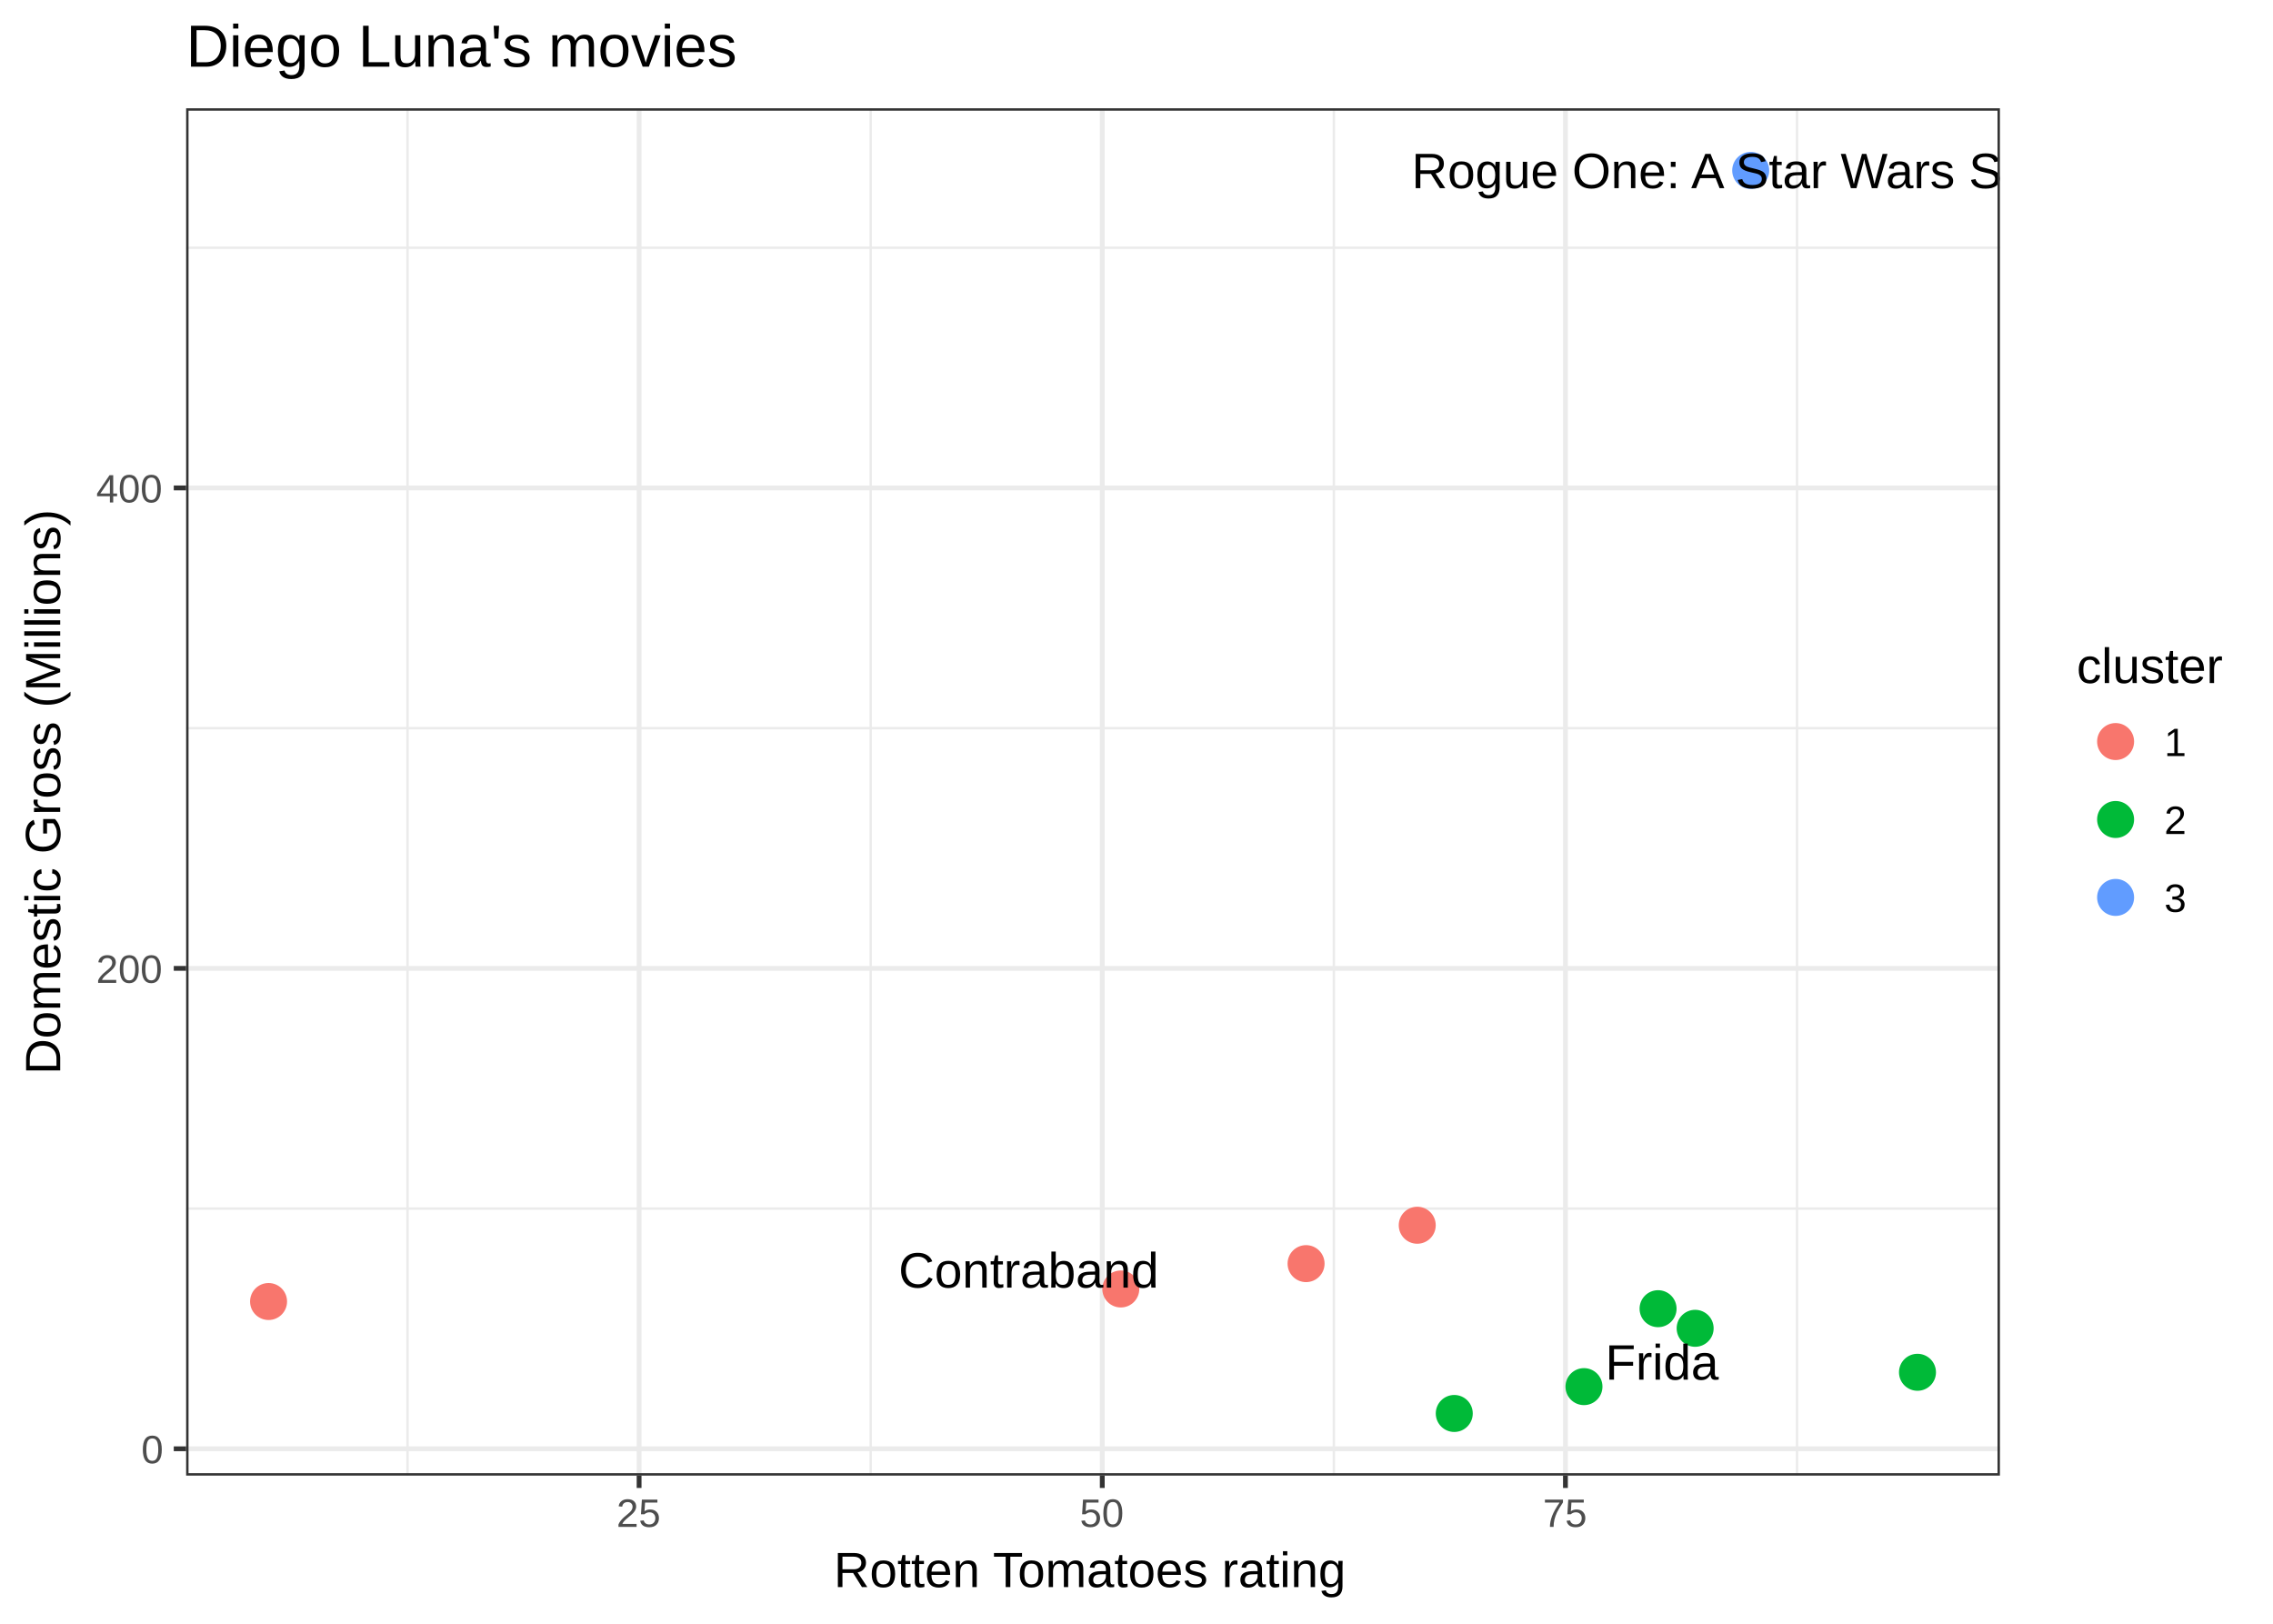
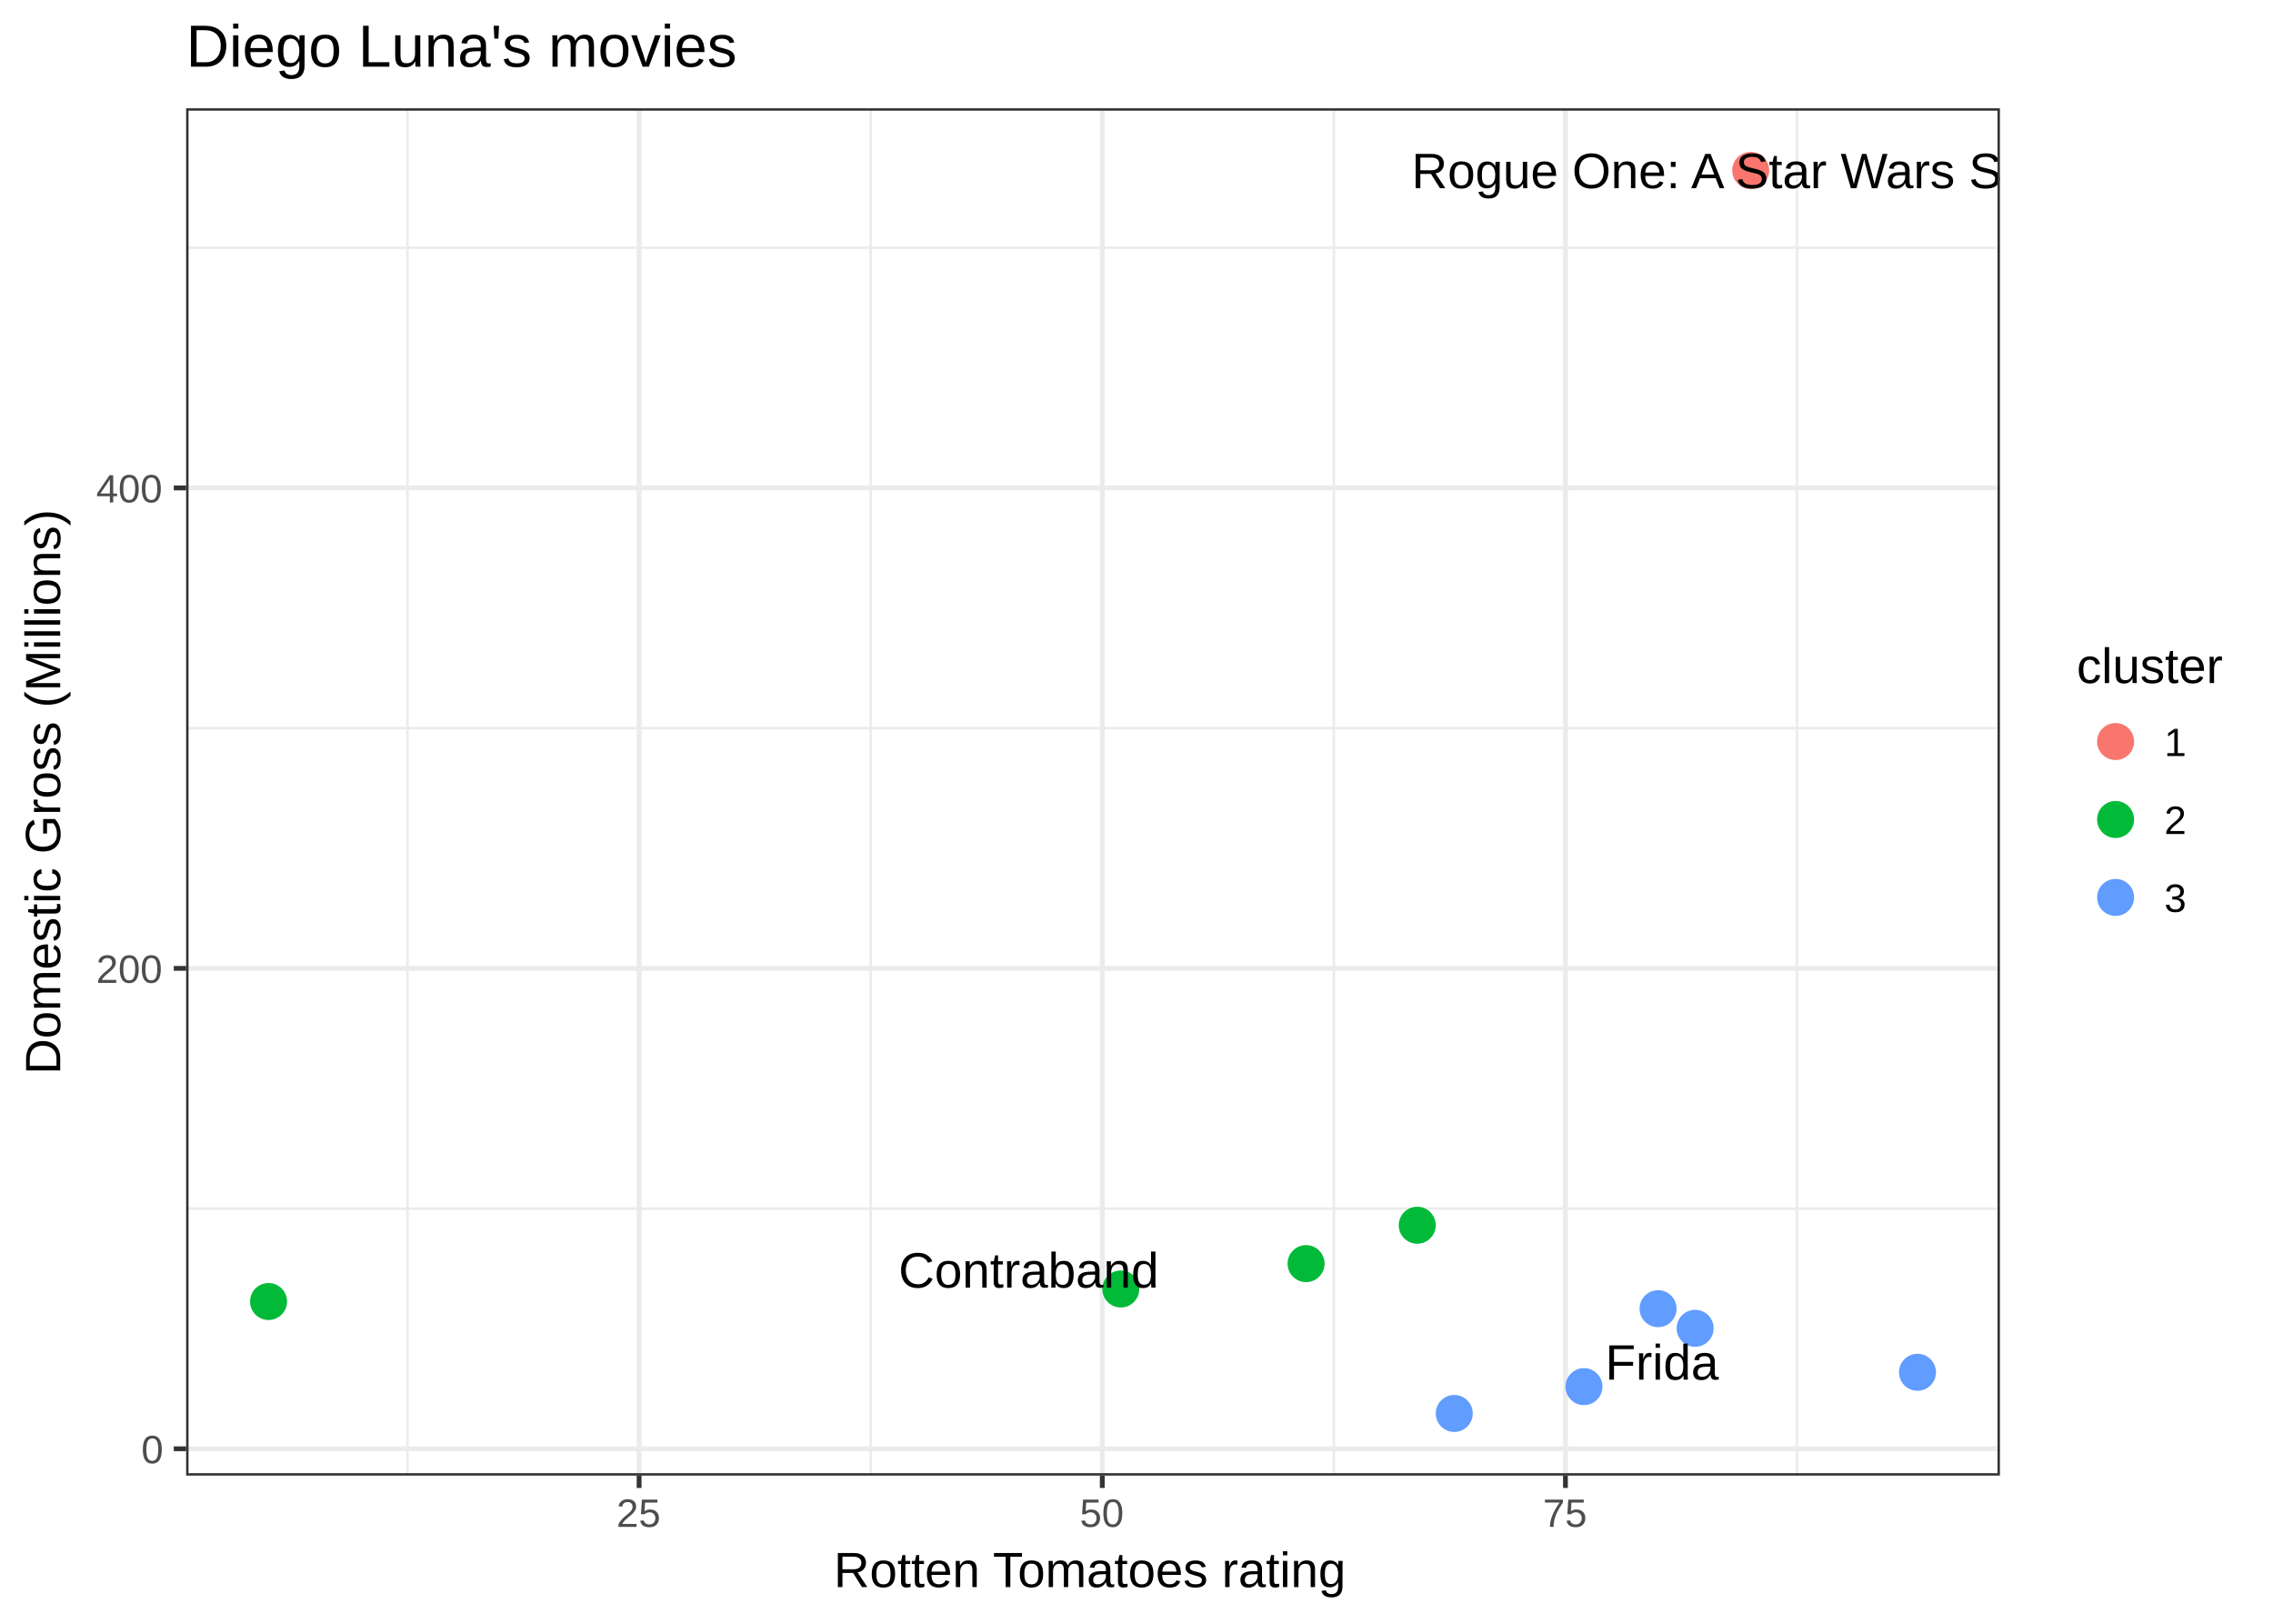
<svg xmlns="http://www.w3.org/2000/svg" viewBox="0 0 504.00 360.00">
  <defs>
    <style type="text/css">
    line, polyline, path, rect, circle {
      fill: none;
      stroke: #000000;
      stroke-linecap: round;
      stroke-linejoin: round;
      stroke-miterlimit: 10.00;
    }
  </style>
  </defs>
  <rect width="100%" height="100%" style="stroke: none; fill: #FFFFFF;" />
  <rect x="0.00" y="0.00" width="504.00" height="360.00" style="stroke-width: 1.07; stroke: #FFFFFF; fill: #FFFFFF;" />
  <defs>
    <clipPath id="cpNDEuMjY1NXw0NDMuNDQ4fDMyNy4xNTd8MjQuMDA3Mw==">
      <rect x="41.27" y="24.01" width="402.18" height="303.15" />
    </clipPath>
  </defs>
  <rect x="41.27" y="24.01" width="402.18" height="303.15" style="stroke-width: 1.07; stroke: none; fill: #FFFFFF;" clip-path="url(#cpNDEuMjY1NXw0NDMuNDQ4fDMyNy4xNTd8MjQuMDA3Mw==)" />
  <polyline points="41.27,267.95 443.45,267.95 " style="stroke-width: 0.53; stroke: #EBEBEB; stroke-linecap: butt;" clip-path="url(#cpNDEuMjY1NXw0NDMuNDQ4fDMyNy4xNTd8MjQuMDA3Mw==)" />
  <polyline points="41.27,161.44 443.45,161.44 " style="stroke-width: 0.53; stroke: #EBEBEB; stroke-linecap: butt;" clip-path="url(#cpNDEuMjY1NXw0NDMuNDQ4fDMyNy4xNTd8MjQuMDA3Mw==)" />
  <polyline points="41.27,54.92 443.45,54.92 " style="stroke-width: 0.53; stroke: #EBEBEB; stroke-linecap: butt;" clip-path="url(#cpNDEuMjY1NXw0NDMuNDQ4fDMyNy4xNTd8MjQuMDA3Mw==)" />
  <polyline points="90.36,327.16 90.36,24.01 " style="stroke-width: 0.53; stroke: #EBEBEB; stroke-linecap: butt;" clip-path="url(#cpNDEuMjY1NXw0NDMuNDQ4fDMyNy4xNTd8MjQuMDA3Mw==)" />
  <polyline points="193.06,327.16 193.06,24.01 " style="stroke-width: 0.53; stroke: #EBEBEB; stroke-linecap: butt;" clip-path="url(#cpNDEuMjY1NXw0NDMuNDQ4fDMyNy4xNTd8MjQuMDA3Mw==)" />
  <polyline points="295.76,327.16 295.76,24.01 " style="stroke-width: 0.53; stroke: #EBEBEB; stroke-linecap: butt;" clip-path="url(#cpNDEuMjY1NXw0NDMuNDQ4fDMyNy4xNTd8MjQuMDA3Mw==)" />
  <polyline points="398.46,327.16 398.46,24.01 " style="stroke-width: 0.53; stroke: #EBEBEB; stroke-linecap: butt;" clip-path="url(#cpNDEuMjY1NXw0NDMuNDQ4fDMyNy4xNTd8MjQuMDA3Mw==)" />
  <polyline points="41.27,321.21 443.45,321.21 " style="stroke-width: 1.07; stroke: #EBEBEB; stroke-linecap: butt;" clip-path="url(#cpNDEuMjY1NXw0NDMuNDQ4fDMyNy4xNTd8MjQuMDA3Mw==)" />
  <polyline points="41.27,214.70 443.45,214.70 " style="stroke-width: 1.07; stroke: #EBEBEB; stroke-linecap: butt;" clip-path="url(#cpNDEuMjY1NXw0NDMuNDQ4fDMyNy4xNTd8MjQuMDA3Mw==)" />
  <polyline points="41.27,108.18 443.45,108.18 " style="stroke-width: 1.07; stroke: #EBEBEB; stroke-linecap: butt;" clip-path="url(#cpNDEuMjY1NXw0NDMuNDQ4fDMyNy4xNTd8MjQuMDA3Mw==)" />
  <polyline points="141.71,327.16 141.71,24.01 " style="stroke-width: 1.07; stroke: #EBEBEB; stroke-linecap: butt;" clip-path="url(#cpNDEuMjY1NXw0NDMuNDQ4fDMyNy4xNTd8MjQuMDA3Mw==)" />
  <polyline points="244.41,327.16 244.41,24.01 " style="stroke-width: 1.07; stroke: #EBEBEB; stroke-linecap: butt;" clip-path="url(#cpNDEuMjY1NXw0NDMuNDQ4fDMyNy4xNTd8MjQuMDA3Mw==)" />
  <polyline points="347.11,327.16 347.11,24.01 " style="stroke-width: 1.07; stroke: #EBEBEB; stroke-linecap: butt;" clip-path="url(#cpNDEuMjY1NXw0NDMuNDQ4fDMyNy4xNTd8MjQuMDA3Mw==)" />
-   <circle cx="59.55" cy="288.56" r="2.81pt" style="stroke-width: 0.71; stroke: #F8766D; fill: #F8766D;" clip-path="url(#cpNDEuMjY1NXw0NDMuNDQ4fDMyNy4xNTd8MjQuMDA3Mw==)" />
-   <circle cx="388.19" cy="37.79" r="2.81pt" style="stroke-width: 0.71; stroke: #619CFF; fill: #619CFF;" clip-path="url(#cpNDEuMjY1NXw0NDMuNDQ4fDMyNy4xNTd8MjQuMDA3Mw==)" />
-   <circle cx="375.87" cy="294.50" r="2.81pt" style="stroke-width: 0.71; stroke: #00BA38; fill: #00BA38;" clip-path="url(#cpNDEuMjY1NXw0NDMuNDQ4fDMyNy4xNTd8MjQuMDA3Mw==)" />
-   <circle cx="314.25" cy="271.65" r="2.81pt" style="stroke-width: 0.71; stroke: #F8766D; fill: #F8766D;" clip-path="url(#cpNDEuMjY1NXw0NDMuNDQ4fDMyNy4xNTd8MjQuMDA3Mw==)" />
-   <circle cx="248.52" cy="285.78" r="2.81pt" style="stroke-width: 0.71; stroke: #F8766D; fill: #F8766D;" clip-path="url(#cpNDEuMjY1NXw0NDMuNDQ4fDMyNy4xNTd8MjQuMDA3Mw==)" />
-   <circle cx="425.17" cy="304.25" r="2.81pt" style="stroke-width: 0.71; stroke: #00BA38; fill: #00BA38;" clip-path="url(#cpNDEuMjY1NXw0NDMuNDQ4fDMyNy4xNTd8MjQuMDA3Mw==)" />
-   <circle cx="322.46" cy="313.38" r="2.81pt" style="stroke-width: 0.71; stroke: #00BA38; fill: #00BA38;" clip-path="url(#cpNDEuMjY1NXw0NDMuNDQ4fDMyNy4xNTd8MjQuMDA3Mw==)" />
-   <circle cx="289.60" cy="280.16" r="2.81pt" style="stroke-width: 0.71; stroke: #F8766D; fill: #F8766D;" clip-path="url(#cpNDEuMjY1NXw0NDMuNDQ4fDMyNy4xNTd8MjQuMDA3Mw==)" />
-   <circle cx="367.65" cy="290.15" r="2.81pt" style="stroke-width: 0.71; stroke: #00BA38; fill: #00BA38;" clip-path="url(#cpNDEuMjY1NXw0NDMuNDQ4fDMyNy4xNTd8MjQuMDA3Mw==)" />
-   <circle cx="351.22" cy="307.43" r="2.81pt" style="stroke-width: 0.71; stroke: #00BA38; fill: #00BA38;" clip-path="url(#cpNDEuMjY1NXw0NDMuNDQ4fDMyNy4xNTd8MjQuMDA3Mw==)" />
+   <circle cx="59.55" cy="288.56" r="2.81pt" style="stroke-width: 0.71; stroke: #00BA38; fill: #00BA38;" clip-path="url(#cpNDEuMjY1NXw0NDMuNDQ4fDMyNy4xNTd8MjQuMDA3Mw==)" />
+   <circle cx="388.19" cy="37.79" r="2.81pt" style="stroke-width: 0.71; stroke: #F8766D; fill: #F8766D;" clip-path="url(#cpNDEuMjY1NXw0NDMuNDQ4fDMyNy4xNTd8MjQuMDA3Mw==)" />
+   <circle cx="375.87" cy="294.50" r="2.81pt" style="stroke-width: 0.71; stroke: #619CFF; fill: #619CFF;" clip-path="url(#cpNDEuMjY1NXw0NDMuNDQ4fDMyNy4xNTd8MjQuMDA3Mw==)" />
+   <circle cx="314.25" cy="271.65" r="2.81pt" style="stroke-width: 0.71; stroke: #00BA38; fill: #00BA38;" clip-path="url(#cpNDEuMjY1NXw0NDMuNDQ4fDMyNy4xNTd8MjQuMDA3Mw==)" />
+   <circle cx="248.52" cy="285.78" r="2.81pt" style="stroke-width: 0.71; stroke: #00BA38; fill: #00BA38;" clip-path="url(#cpNDEuMjY1NXw0NDMuNDQ4fDMyNy4xNTd8MjQuMDA3Mw==)" />
+   <circle cx="425.17" cy="304.25" r="2.81pt" style="stroke-width: 0.71; stroke: #619CFF; fill: #619CFF;" clip-path="url(#cpNDEuMjY1NXw0NDMuNDQ4fDMyNy4xNTd8MjQuMDA3Mw==)" />
+   <circle cx="322.46" cy="313.38" r="2.81pt" style="stroke-width: 0.71; stroke: #619CFF; fill: #619CFF;" clip-path="url(#cpNDEuMjY1NXw0NDMuNDQ4fDMyNy4xNTd8MjQuMDA3Mw==)" />
+   <circle cx="289.60" cy="280.16" r="2.81pt" style="stroke-width: 0.71; stroke: #00BA38; fill: #00BA38;" clip-path="url(#cpNDEuMjY1NXw0NDMuNDQ4fDMyNy4xNTd8MjQuMDA3Mw==)" />
+   <circle cx="367.65" cy="290.15" r="2.81pt" style="stroke-width: 0.71; stroke: #619CFF; fill: #619CFF;" clip-path="url(#cpNDEuMjY1NXw0NDMuNDQ4fDMyNy4xNTd8MjQuMDA3Mw==)" />
+   <circle cx="351.22" cy="307.43" r="2.81pt" style="stroke-width: 0.71; stroke: #619CFF; fill: #619CFF;" clip-path="url(#cpNDEuMjY1NXw0NDMuNDQ4fDMyNy4xNTd8MjQuMDA3Mw==)" />
+   <g clip-path="url(#cpNDEuMjY1NXw0NDMuNDQ4fDMyNy4xNTd8MjQuMDA3Mw==)">
+     <text x="313.00" y="41.72" style="font-size: 11.04px; font-family: Arial;" textLength="150.39px" lengthAdjust="spacingAndGlyphs">Rogue One: A Star Wars Story</text>
+   </g>
  <g clip-path="url(#cpNDEuMjY1NXw0NDMuNDQ4fDMyNy4xNTd8MjQuMDA3Mw==)">
    <text x="199.24" y="285.48" style="font-size: 11.04px; font-family: Arial;" textLength="57.49px" lengthAdjust="spacingAndGlyphs">Contraband</text>
  </g>
  <g clip-path="url(#cpNDEuMjY1NXw0NDMuNDQ4fDMyNy4xNTd8MjQuMDA3Mw==)">
    <text x="355.94" y="305.88" style="font-size: 11.04px; font-family: Arial;" textLength="25.06px" lengthAdjust="spacingAndGlyphs">Frida</text>
-   </g>
-   <g clip-path="url(#cpNDEuMjY1NXw0NDMuNDQ4fDMyNy4xNTd8MjQuMDA3Mw==)">
-     <text x="313.00" y="41.72" style="font-size: 11.04px; font-family: Arial;" textLength="150.39px" lengthAdjust="spacingAndGlyphs">Rogue One: A Star Wars Story</text>
  </g>
  <rect x="41.27" y="24.01" width="402.18" height="303.15" style="stroke-width: 1.07; stroke: #333333;" clip-path="url(#cpNDEuMjY1NXw0NDMuNDQ4fDMyNy4xNTd8MjQuMDA3Mw==)" />
  <defs>
    <clipPath id="cpMHw1MDR8MzYwfDA=">
      <rect x="0.00" y="0.00" width="504.00" height="360.00" />
    </clipPath>
  </defs>
  <g clip-path="url(#cpMHw1MDR8MzYwfDA=)">
    <text x="31.33" y="324.43" style="font-size: 8.80px; fill: #4D4D4D; font-family: Arial;" textLength="5.01px" lengthAdjust="spacingAndGlyphs">0</text>
  </g>
  <g clip-path="url(#cpMHw1MDR8MzYwfDA=)">
    <text x="21.32" y="217.91" style="font-size: 8.80px; fill: #4D4D4D; font-family: Arial;" textLength="15.02px" lengthAdjust="spacingAndGlyphs">200</text>
  </g>
  <g clip-path="url(#cpMHw1MDR8MzYwfDA=)">
    <text x="21.32" y="111.40" style="font-size: 8.80px; fill: #4D4D4D; font-family: Arial;" textLength="15.02px" lengthAdjust="spacingAndGlyphs">400</text>
  </g>
  <polyline points="38.53,321.21 41.27,321.21 " style="stroke-width: 1.07; stroke: #333333; stroke-linecap: butt;" clip-path="url(#cpMHw1MDR8MzYwfDA=)" />
  <polyline points="38.53,214.70 41.27,214.70 " style="stroke-width: 1.07; stroke: #333333; stroke-linecap: butt;" clip-path="url(#cpMHw1MDR8MzYwfDA=)" />
  <polyline points="38.53,108.18 41.27,108.18 " style="stroke-width: 1.07; stroke: #333333; stroke-linecap: butt;" clip-path="url(#cpMHw1MDR8MzYwfDA=)" />
  <polyline points="141.71,329.90 141.71,327.16 " style="stroke-width: 1.07; stroke: #333333; stroke-linecap: butt;" clip-path="url(#cpMHw1MDR8MzYwfDA=)" />
  <polyline points="244.41,329.90 244.41,327.16 " style="stroke-width: 1.07; stroke: #333333; stroke-linecap: butt;" clip-path="url(#cpMHw1MDR8MzYwfDA=)" />
  <polyline points="347.11,329.90 347.11,327.16 " style="stroke-width: 1.07; stroke: #333333; stroke-linecap: butt;" clip-path="url(#cpMHw1MDR8MzYwfDA=)" />
  <g clip-path="url(#cpMHw1MDR8MzYwfDA=)">
    <text x="136.70" y="338.53" style="font-size: 8.80px; fill: #4D4D4D; font-family: Arial;" textLength="10.01px" lengthAdjust="spacingAndGlyphs">25</text>
  </g>
  <g clip-path="url(#cpMHw1MDR8MzYwfDA=)">
    <text x="239.41" y="338.53" style="font-size: 8.80px; fill: #4D4D4D; font-family: Arial;" textLength="10.01px" lengthAdjust="spacingAndGlyphs">50</text>
  </g>
  <g clip-path="url(#cpMHw1MDR8MzYwfDA=)">
    <text x="342.11" y="338.53" style="font-size: 8.80px; fill: #4D4D4D; font-family: Arial;" textLength="10.01px" lengthAdjust="spacingAndGlyphs">75</text>
  </g>
  <g clip-path="url(#cpMHw1MDR8MzYwfDA=)">
    <text x="184.88" y="351.88" style="font-size: 11.00px; font-family: Arial;" textLength="114.95px" lengthAdjust="spacingAndGlyphs">Rotten Tomatoes rating</text>
  </g>
  <g clip-path="url(#cpMHw1MDR8MzYwfDA=)">
    <text transform="translate(13.35,238.23) rotate(-90)" style="font-size: 11.00px; font-family: Arial;" textLength="125.29px" lengthAdjust="spacingAndGlyphs">Domestic Gross (Millions)</text>
  </g>
  <rect x="454.79" y="137.88" width="43.73" height="75.40" style="stroke-width: 1.07; stroke: none; fill: #FFFFFF;" clip-path="url(#cpMHw1MDR8MzYwfDA=)" />
  <g clip-path="url(#cpMHw1MDR8MzYwfDA=)">
    <text x="460.46" y="151.44" style="font-size: 11.00px; font-family: Arial;" textLength="32.40px" lengthAdjust="spacingAndGlyphs">cluster</text>
  </g>
  <rect x="460.46" y="155.77" width="17.28" height="17.28" style="stroke-width: 1.07; stroke: none; fill: #FFFFFF;" clip-path="url(#cpMHw1MDR8MzYwfDA=)" />
  <circle cx="469.10" cy="164.41" r="2.81pt" style="stroke-width: 0.71; stroke: #F8766D; fill: #F8766D;" clip-path="url(#cpMHw1MDR8MzYwfDA=)" />
  <rect x="460.46" y="173.05" width="17.28" height="17.28" style="stroke-width: 1.07; stroke: none; fill: #FFFFFF;" clip-path="url(#cpMHw1MDR8MzYwfDA=)" />
  <circle cx="469.10" cy="181.69" r="2.81pt" style="stroke-width: 0.71; stroke: #00BA38; fill: #00BA38;" clip-path="url(#cpMHw1MDR8MzYwfDA=)" />
  <rect x="460.46" y="190.33" width="17.28" height="17.28" style="stroke-width: 1.07; stroke: none; fill: #FFFFFF;" clip-path="url(#cpMHw1MDR8MzYwfDA=)" />
  <circle cx="469.10" cy="198.97" r="2.81pt" style="stroke-width: 0.71; stroke: #619CFF; fill: #619CFF;" clip-path="url(#cpMHw1MDR8MzYwfDA=)" />
  <g clip-path="url(#cpMHw1MDR8MzYwfDA=)">
    <text x="479.90" y="167.63" style="font-size: 8.80px; font-family: Arial;" textLength="5.01px" lengthAdjust="spacingAndGlyphs">1</text>
  </g>
  <g clip-path="url(#cpMHw1MDR8MzYwfDA=)">
    <text x="479.90" y="184.91" style="font-size: 8.80px; font-family: Arial;" textLength="5.01px" lengthAdjust="spacingAndGlyphs">2</text>
  </g>
  <g clip-path="url(#cpMHw1MDR8MzYwfDA=)">
    <text x="479.90" y="202.19" style="font-size: 8.80px; font-family: Arial;" textLength="5.01px" lengthAdjust="spacingAndGlyphs">3</text>
  </g>
  <g clip-path="url(#cpMHw1MDR8MzYwfDA=)">
    <text x="41.27" y="14.79" style="font-size: 13.20px; font-family: Arial;" textLength="120.27px" lengthAdjust="spacingAndGlyphs">Diego Luna's movies</text>
  </g>
</svg>
